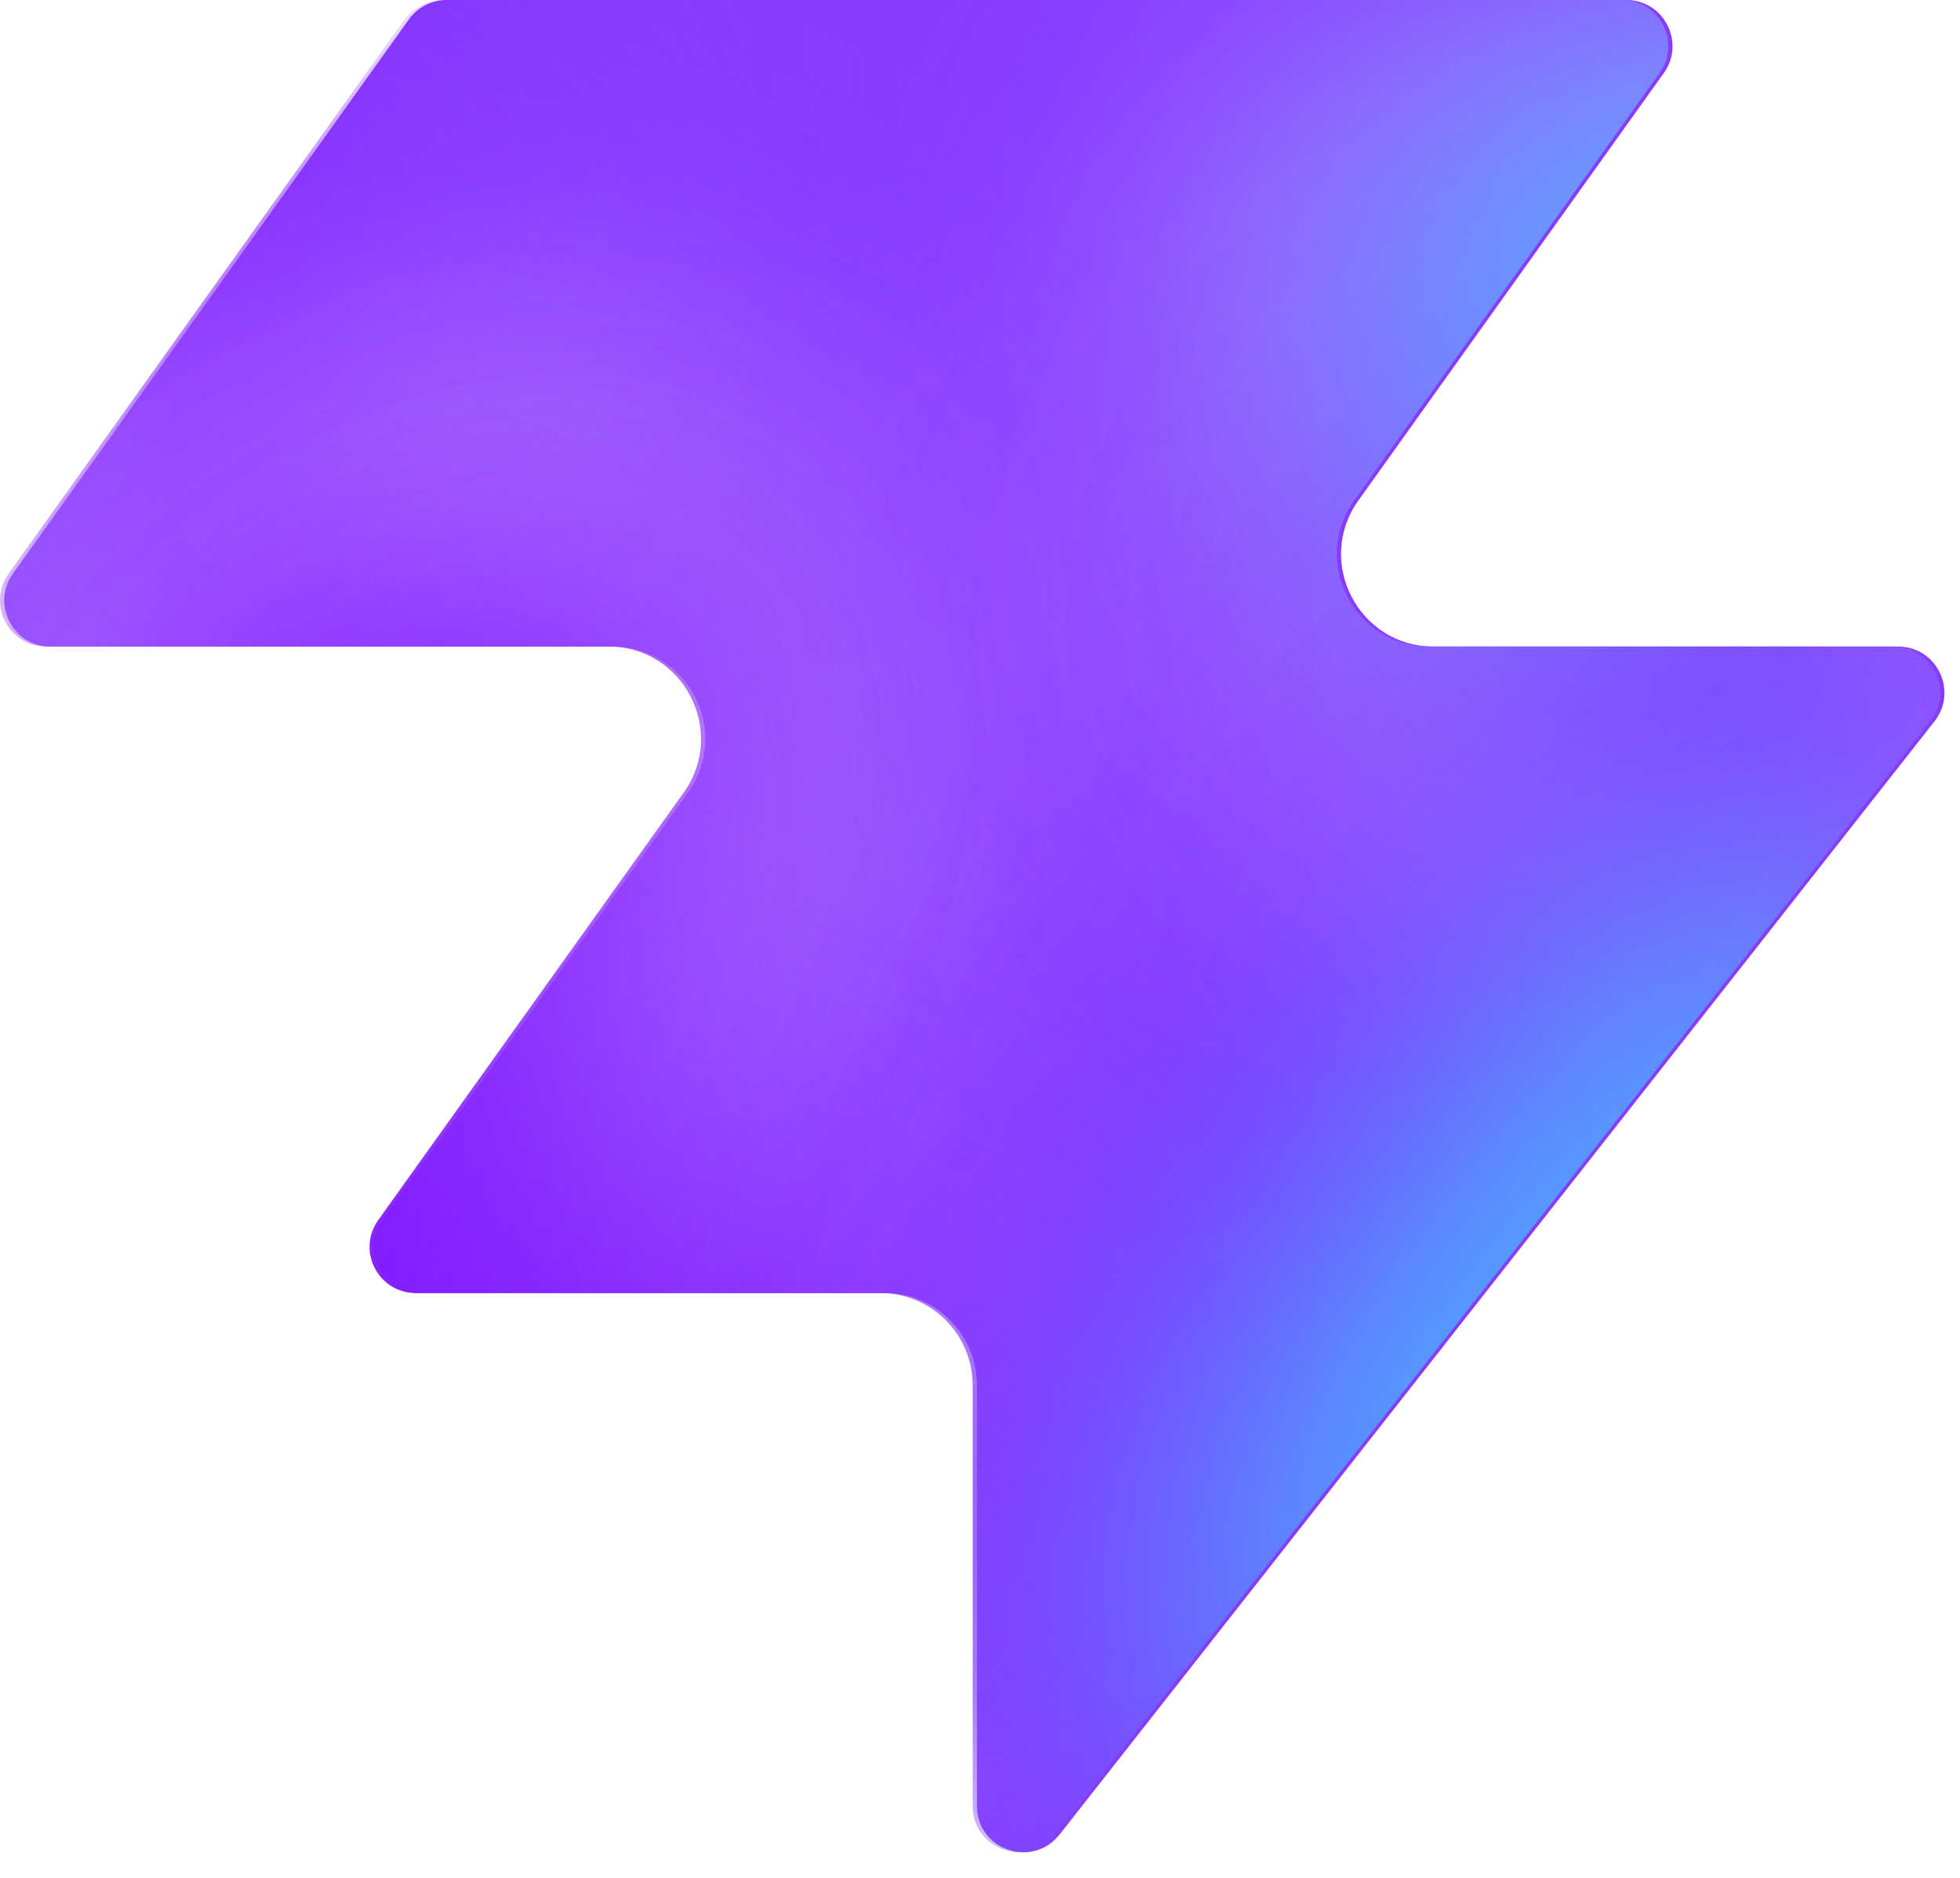
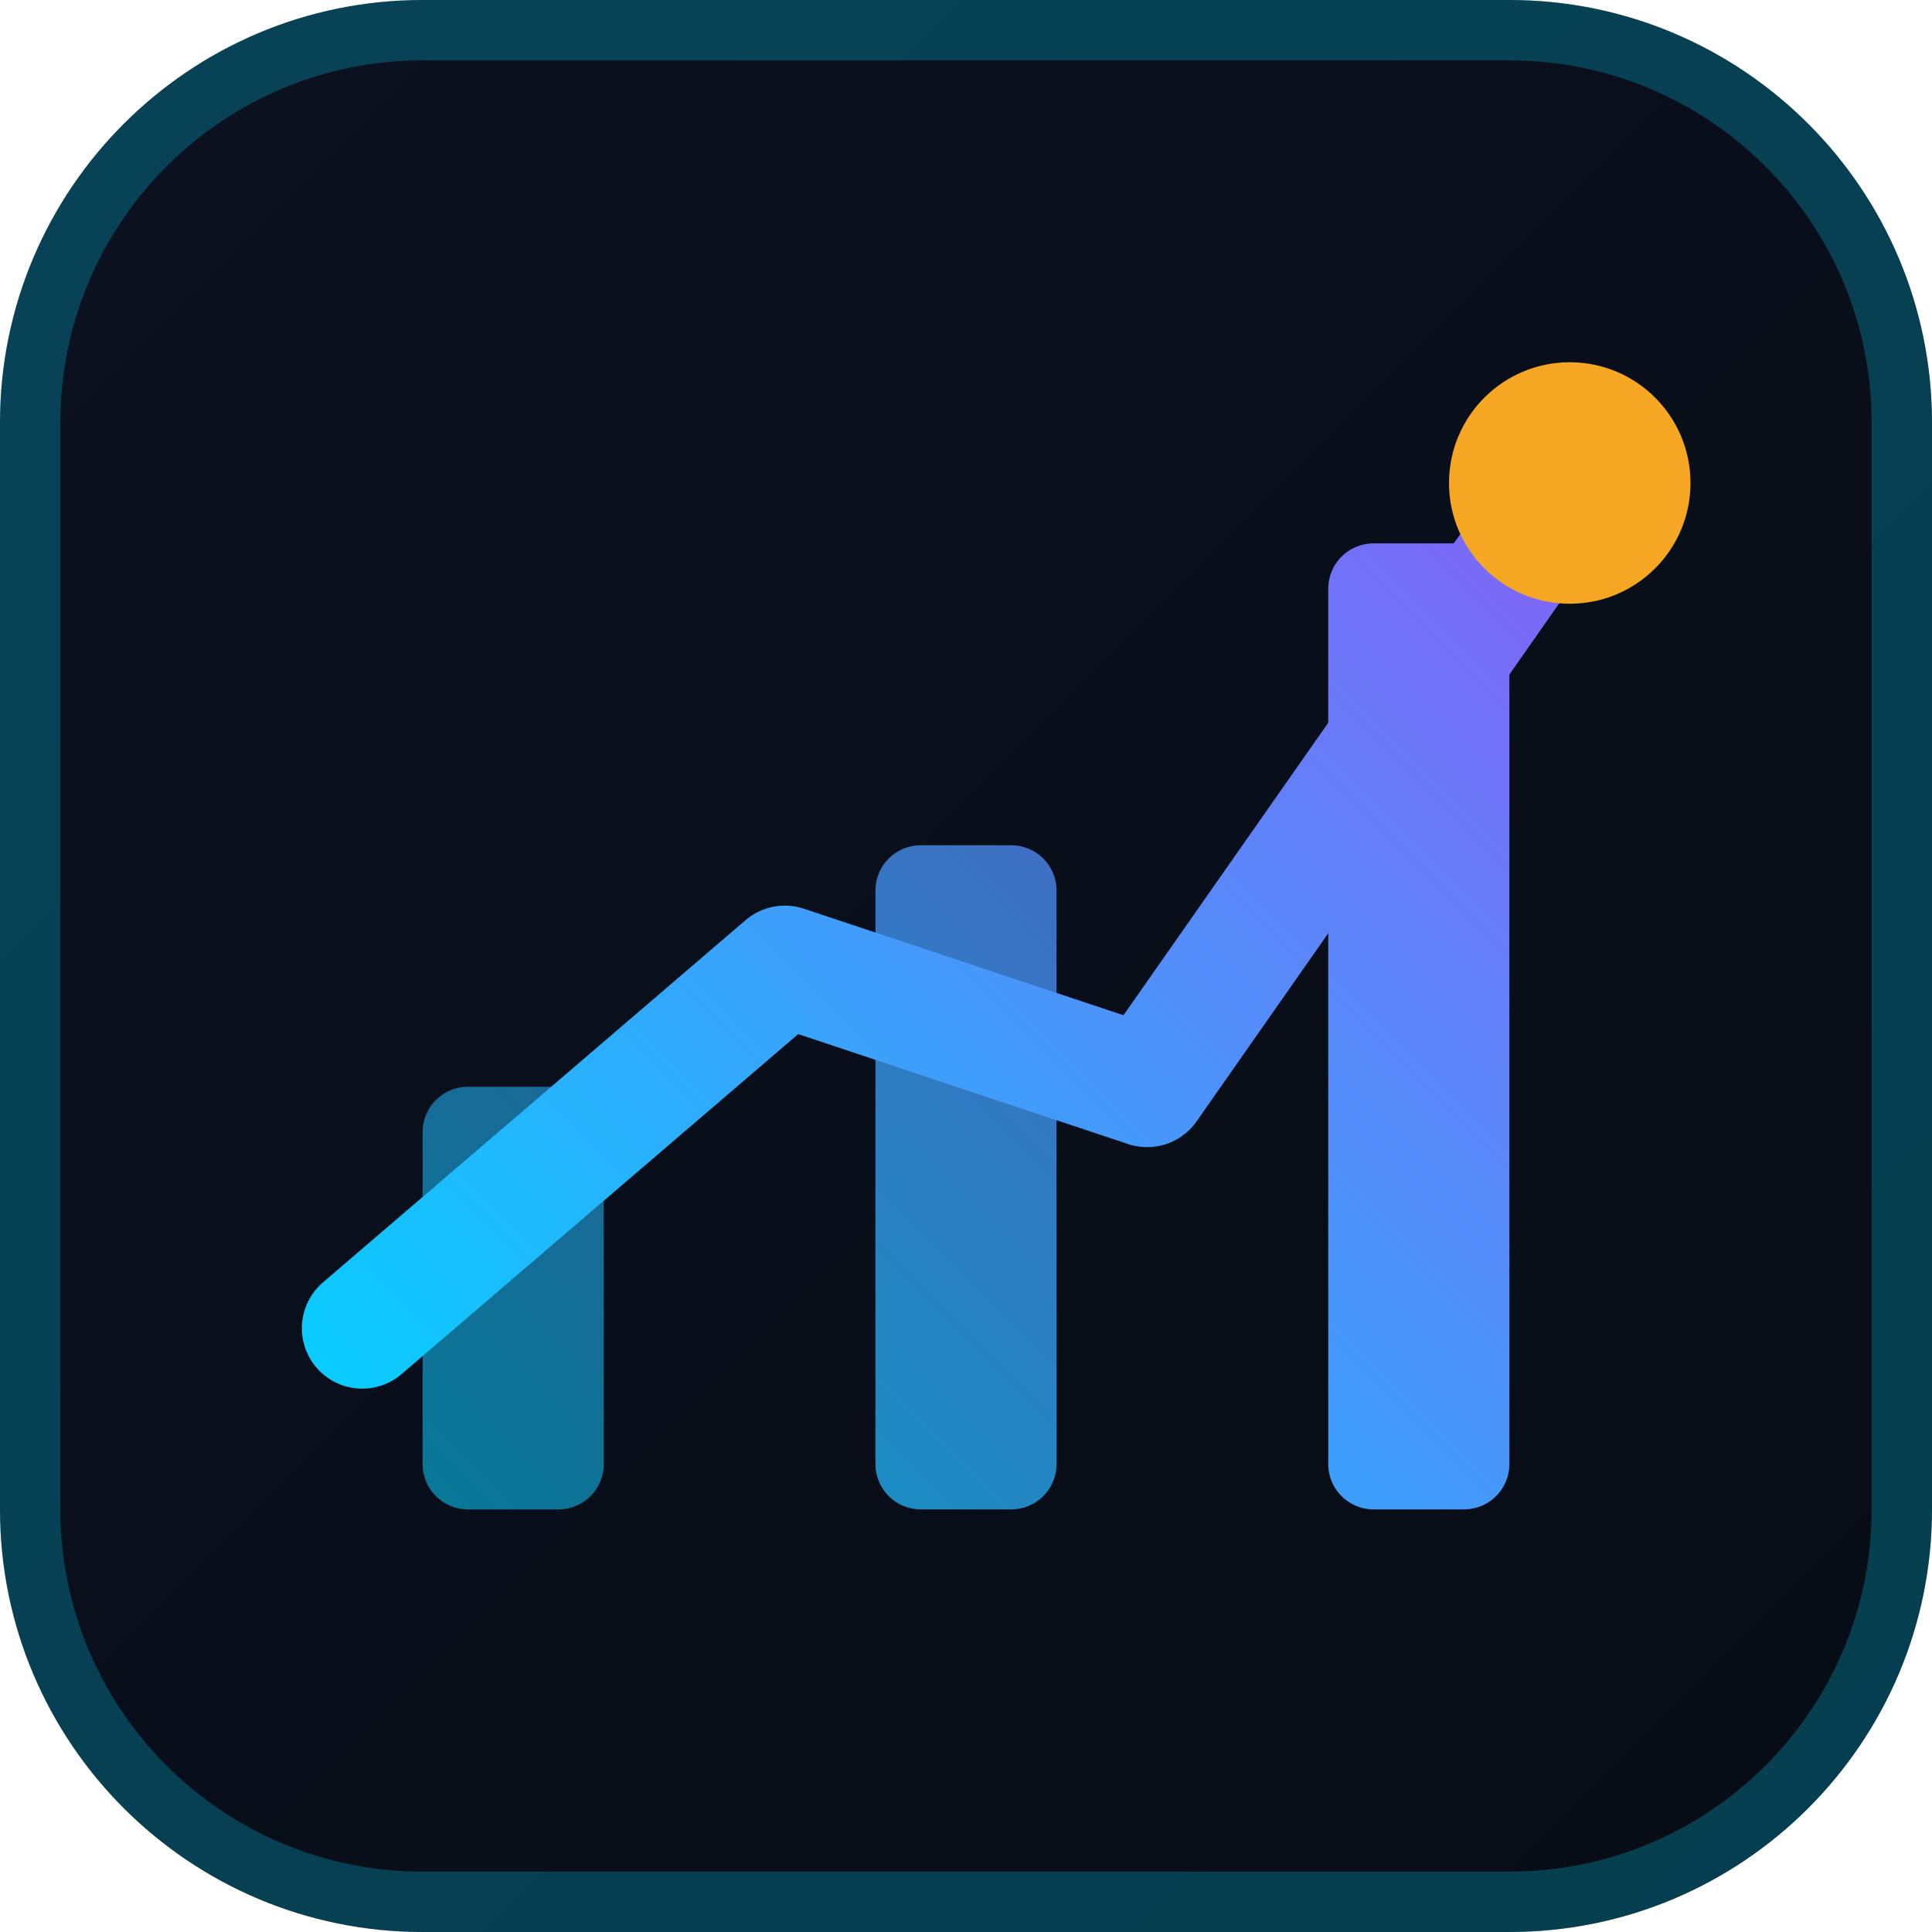
- <svg xmlns="http://www.w3.org/2000/svg" width="48" height="46" fill="none" viewBox="0 0 48 46">
-   <path fill="#863bff" d="M25.946 44.938c-.664.845-2.021.375-2.021-.698V33.937a2.26 2.26 0 0 0-2.262-2.262H10.287c-.92 0-1.456-1.04-.92-1.788l7.48-10.471c1.07-1.497 0-3.578-1.842-3.578H1.237c-.92 0-1.456-1.04-.92-1.788L10.013.474c.214-.297.556-.474.92-.474h28.894c.92 0 1.456 1.04.92 1.788l-7.48 10.471c-1.07 1.498 0 3.579 1.842 3.579h11.377c.943 0 1.473 1.088.89 1.83L25.947 44.94z" style="fill:#863bff;fill:color(display-p3 .525 .23 1);fill-opacity:1" />
-   <mask id="a" width="48" height="46" x="0" y="0" maskUnits="userSpaceOnUse" style="mask-type:alpha">
-     <path fill="#000" d="M25.842 44.938c-.664.844-2.021.375-2.021-.698V33.937a2.26 2.26 0 0 0-2.262-2.262H10.183c-.92 0-1.456-1.04-.92-1.788l7.48-10.471c1.07-1.498 0-3.579-1.842-3.579H1.133c-.92 0-1.456-1.04-.92-1.787L9.91.473c.214-.297.556-.474.92-.474h28.894c.92 0 1.456 1.04.92 1.788l-7.48 10.471c-1.07 1.498 0 3.578 1.842 3.578h11.377c.943 0 1.473 1.088.89 1.832L25.843 44.94z" style="fill:#000;fill-opacity:1" />
-   </mask>
-   <g mask="url(#a)">
-     <g filter="url(#b)">
-       <ellipse cx="5.508" cy="14.704" fill="#ede6ff" rx="5.508" ry="14.704" style="fill:#ede6ff;fill:color(display-p3 .927 .903 1);fill-opacity:1" transform="matrix(.00324 1 1 -.00324 -4.47 31.516)" />
-     </g>
-     <g filter="url(#c)">
-       <ellipse cx="10.399" cy="29.851" fill="#ede6ff" rx="10.399" ry="29.851" style="fill:#ede6ff;fill:color(display-p3 .927 .903 1);fill-opacity:1" transform="matrix(.00324 1 1 -.00324 -39.328 7.883)" />
-     </g>
-     <g filter="url(#d)">
-       <ellipse cx="5.508" cy="30.487" fill="#7e14ff" rx="5.508" ry="30.487" style="fill:#7e14ff;fill:color(display-p3 .492 .077 1);fill-opacity:1" transform="rotate(89.814 -25.913 -14.639)scale(1 -1)" />
-     </g>
-     <g filter="url(#e)">
-       <ellipse cx="5.508" cy="30.599" fill="#7e14ff" rx="5.508" ry="30.599" style="fill:#7e14ff;fill:color(display-p3 .492 .077 1);fill-opacity:1" transform="rotate(89.814 -32.644 -3.334)scale(1 -1)" />
-     </g>
-     <g filter="url(#f)">
-       <ellipse cx="5.508" cy="30.599" fill="#7e14ff" rx="5.508" ry="30.599" style="fill:#7e14ff;fill:color(display-p3 .492 .077 1);fill-opacity:1" transform="matrix(.00324 1 1 -.00324 -34.34 30.47)" />
-     </g>
-     <g filter="url(#g)">
-       <ellipse cx="14.072" cy="22.078" fill="#ede6ff" rx="14.072" ry="22.078" style="fill:#ede6ff;fill:color(display-p3 .927 .903 1);fill-opacity:1" transform="rotate(93.35 24.506 48.493)scale(-1 1)" />
-     </g>
-     <g filter="url(#h)">
-       <ellipse cx="3.47" cy="21.501" fill="#7e14ff" rx="3.47" ry="21.501" style="fill:#7e14ff;fill:color(display-p3 .492 .077 1);fill-opacity:1" transform="rotate(89.009 28.708 47.59)scale(-1 1)" />
-     </g>
-     <g filter="url(#i)">
-       <ellipse cx="3.47" cy="21.501" fill="#7e14ff" rx="3.47" ry="21.501" style="fill:#7e14ff;fill:color(display-p3 .492 .077 1);fill-opacity:1" transform="rotate(89.009 28.708 47.59)scale(-1 1)" />
-     </g>
-     <g filter="url(#j)">
-       <ellipse cx=".387" cy="8.972" fill="#7e14ff" rx="4.407" ry="29.108" style="fill:#7e14ff;fill:color(display-p3 .492 .077 1);fill-opacity:1" transform="rotate(39.51 .387 8.972)" />
-     </g>
-     <g filter="url(#k)">
-       <ellipse cx="47.523" cy="-6.092" fill="#7e14ff" rx="4.407" ry="29.108" style="fill:#7e14ff;fill:color(display-p3 .492 .077 1);fill-opacity:1" transform="rotate(37.892 47.523 -6.092)" />
-     </g>
-     <g filter="url(#l)">
-       <ellipse cx="41.412" cy="6.333" fill="#47bfff" rx="5.971" ry="9.665" style="fill:#47bfff;fill:color(display-p3 .28 .748 1);fill-opacity:1" transform="rotate(37.892 41.412 6.333)" />
-     </g>
-     <g filter="url(#m)">
-       <ellipse cx="-1.879" cy="38.332" fill="#7e14ff" rx="4.407" ry="29.108" style="fill:#7e14ff;fill:color(display-p3 .492 .077 1);fill-opacity:1" transform="rotate(37.892 -1.88 38.332)" />
-     </g>
-     <g filter="url(#n)">
-       <ellipse cx="-1.879" cy="38.332" fill="#7e14ff" rx="4.407" ry="29.108" style="fill:#7e14ff;fill:color(display-p3 .492 .077 1);fill-opacity:1" transform="rotate(37.892 -1.88 38.332)" />
-     </g>
-     <g filter="url(#o)">
-       <ellipse cx="35.651" cy="29.907" fill="#7e14ff" rx="4.407" ry="29.108" style="fill:#7e14ff;fill:color(display-p3 .492 .077 1);fill-opacity:1" transform="rotate(37.892 35.651 29.907)" />
-     </g>
-     <g filter="url(#p)">
-       <ellipse cx="38.418" cy="32.4" fill="#47bfff" rx="5.971" ry="15.297" style="fill:#47bfff;fill:color(display-p3 .28 .748 1);fill-opacity:1" transform="rotate(37.892 38.418 32.4)" />
-     </g>
-   </g>
+ <svg xmlns="http://www.w3.org/2000/svg" viewBox="0 0 32 32" fill="none">
  <defs>
-     <filter id="b" width="60.045" height="41.654" x="-19.77" y="16.149" color-interpolation-filters="sRGB" filterUnits="userSpaceOnUse">
-       <feFlood flood-opacity="0" result="BackgroundImageFix" />
-       <feBlend in="SourceGraphic" in2="BackgroundImageFix" result="shape" />
-       <feGaussianBlur result="effect1_foregroundBlur_2002_17158" stdDeviation="7.659" />
-     </filter>
-     <filter id="c" width="90.34" height="51.437" x="-54.613" y="-7.533" color-interpolation-filters="sRGB" filterUnits="userSpaceOnUse">
-       <feFlood flood-opacity="0" result="BackgroundImageFix" />
-       <feBlend in="SourceGraphic" in2="BackgroundImageFix" result="shape" />
-       <feGaussianBlur result="effect1_foregroundBlur_2002_17158" stdDeviation="7.659" />
-     </filter>
-     <filter id="d" width="79.355" height="29.4" x="-49.64" y="2.03" color-interpolation-filters="sRGB" filterUnits="userSpaceOnUse">
-       <feFlood flood-opacity="0" result="BackgroundImageFix" />
-       <feBlend in="SourceGraphic" in2="BackgroundImageFix" result="shape" />
-       <feGaussianBlur result="effect1_foregroundBlur_2002_17158" stdDeviation="4.596" />
-     </filter>
-     <filter id="e" width="79.579" height="29.4" x="-45.045" y="20.029" color-interpolation-filters="sRGB" filterUnits="userSpaceOnUse">
-       <feFlood flood-opacity="0" result="BackgroundImageFix" />
-       <feBlend in="SourceGraphic" in2="BackgroundImageFix" result="shape" />
-       <feGaussianBlur result="effect1_foregroundBlur_2002_17158" stdDeviation="4.596" />
-     </filter>
-     <filter id="f" width="79.579" height="29.4" x="-43.513" y="21.178" color-interpolation-filters="sRGB" filterUnits="userSpaceOnUse">
-       <feFlood flood-opacity="0" result="BackgroundImageFix" />
-       <feBlend in="SourceGraphic" in2="BackgroundImageFix" result="shape" />
-       <feGaussianBlur result="effect1_foregroundBlur_2002_17158" stdDeviation="4.596" />
-     </filter>
-     <filter id="g" width="74.749" height="58.852" x="15.756" y="-17.901" color-interpolation-filters="sRGB" filterUnits="userSpaceOnUse">
-       <feFlood flood-opacity="0" result="BackgroundImageFix" />
-       <feBlend in="SourceGraphic" in2="BackgroundImageFix" result="shape" />
-       <feGaussianBlur result="effect1_foregroundBlur_2002_17158" stdDeviation="7.659" />
-     </filter>
-     <filter id="h" width="61.377" height="25.362" x="23.548" y="2.284" color-interpolation-filters="sRGB" filterUnits="userSpaceOnUse">
-       <feFlood flood-opacity="0" result="BackgroundImageFix" />
-       <feBlend in="SourceGraphic" in2="BackgroundImageFix" result="shape" />
-       <feGaussianBlur result="effect1_foregroundBlur_2002_17158" stdDeviation="4.596" />
-     </filter>
-     <filter id="i" width="61.377" height="25.362" x="23.548" y="2.284" color-interpolation-filters="sRGB" filterUnits="userSpaceOnUse">
-       <feFlood flood-opacity="0" result="BackgroundImageFix" />
-       <feBlend in="SourceGraphic" in2="BackgroundImageFix" result="shape" />
-       <feGaussianBlur result="effect1_foregroundBlur_2002_17158" stdDeviation="4.596" />
-     </filter>
-     <filter id="j" width="56.045" height="63.649" x="-27.636" y="-22.853" color-interpolation-filters="sRGB" filterUnits="userSpaceOnUse">
-       <feFlood flood-opacity="0" result="BackgroundImageFix" />
-       <feBlend in="SourceGraphic" in2="BackgroundImageFix" result="shape" />
-       <feGaussianBlur result="effect1_foregroundBlur_2002_17158" stdDeviation="4.596" />
-     </filter>
-     <filter id="k" width="54.814" height="64.646" x="20.116" y="-38.415" color-interpolation-filters="sRGB" filterUnits="userSpaceOnUse">
-       <feFlood flood-opacity="0" result="BackgroundImageFix" />
-       <feBlend in="SourceGraphic" in2="BackgroundImageFix" result="shape" />
-       <feGaussianBlur result="effect1_foregroundBlur_2002_17158" stdDeviation="4.596" />
-     </filter>
-     <filter id="l" width="33.541" height="35.313" x="24.641" y="-11.323" color-interpolation-filters="sRGB" filterUnits="userSpaceOnUse">
-       <feFlood flood-opacity="0" result="BackgroundImageFix" />
-       <feBlend in="SourceGraphic" in2="BackgroundImageFix" result="shape" />
-       <feGaussianBlur result="effect1_foregroundBlur_2002_17158" stdDeviation="4.596" />
-     </filter>
-     <filter id="m" width="54.814" height="64.646" x="-29.286" y="6.009" color-interpolation-filters="sRGB" filterUnits="userSpaceOnUse">
-       <feFlood flood-opacity="0" result="BackgroundImageFix" />
-       <feBlend in="SourceGraphic" in2="BackgroundImageFix" result="shape" />
-       <feGaussianBlur result="effect1_foregroundBlur_2002_17158" stdDeviation="4.596" />
-     </filter>
-     <filter id="n" width="54.814" height="64.646" x="-29.286" y="6.009" color-interpolation-filters="sRGB" filterUnits="userSpaceOnUse">
-       <feFlood flood-opacity="0" result="BackgroundImageFix" />
-       <feBlend in="SourceGraphic" in2="BackgroundImageFix" result="shape" />
-       <feGaussianBlur result="effect1_foregroundBlur_2002_17158" stdDeviation="4.596" />
-     </filter>
-     <filter id="o" width="54.814" height="64.646" x="8.244" y="-2.416" color-interpolation-filters="sRGB" filterUnits="userSpaceOnUse">
-       <feFlood flood-opacity="0" result="BackgroundImageFix" />
-       <feBlend in="SourceGraphic" in2="BackgroundImageFix" result="shape" />
-       <feGaussianBlur result="effect1_foregroundBlur_2002_17158" stdDeviation="4.596" />
-     </filter>
-     <filter id="p" width="39.409" height="43.623" x="18.713" y="10.588" color-interpolation-filters="sRGB" filterUnits="userSpaceOnUse">
-       <feFlood flood-opacity="0" result="BackgroundImageFix" />
-       <feBlend in="SourceGraphic" in2="BackgroundImageFix" result="shape" />
-       <feGaussianBlur result="effect1_foregroundBlur_2002_17158" stdDeviation="4.596" />
-     </filter>
+     <linearGradient id="g" x1="6" y1="26" x2="26" y2="6" gradientUnits="userSpaceOnUse">
+       <stop stop-color="#00D4FF" />
+       <stop offset="1" stop-color="#8B5CF6" />
+     </linearGradient>
+     <linearGradient id="bg" x1="0" y1="0" x2="32" y2="32" gradientUnits="userSpaceOnUse">
+       <stop stop-color="#0B1220" />
+       <stop offset="1" stop-color="#070C14" />
+     </linearGradient>
  </defs>
+   <rect width="32" height="32" rx="7" fill="url(#bg)" />
+   <rect x="0.5" y="0.5" width="31" height="31" rx="6.5" stroke="#00D4FF" stroke-opacity="0.25" />
+   <rect x="7" y="18" width="3" height="7" rx="0.75" fill="url(#g)" opacity="0.55" />
+   <rect x="14.5" y="14" width="3" height="11" rx="0.75" fill="url(#g)" opacity="0.75" />
+   <rect x="22" y="9" width="3" height="16" rx="0.75" fill="url(#g)" />
+   <path d="M6 22 L13 16 L19 18 L26 8" stroke="url(#g)" stroke-width="2" stroke-linecap="round" stroke-linejoin="round" />
+   <circle cx="26" cy="8" r="2" fill="#F5A623" />
</svg>
